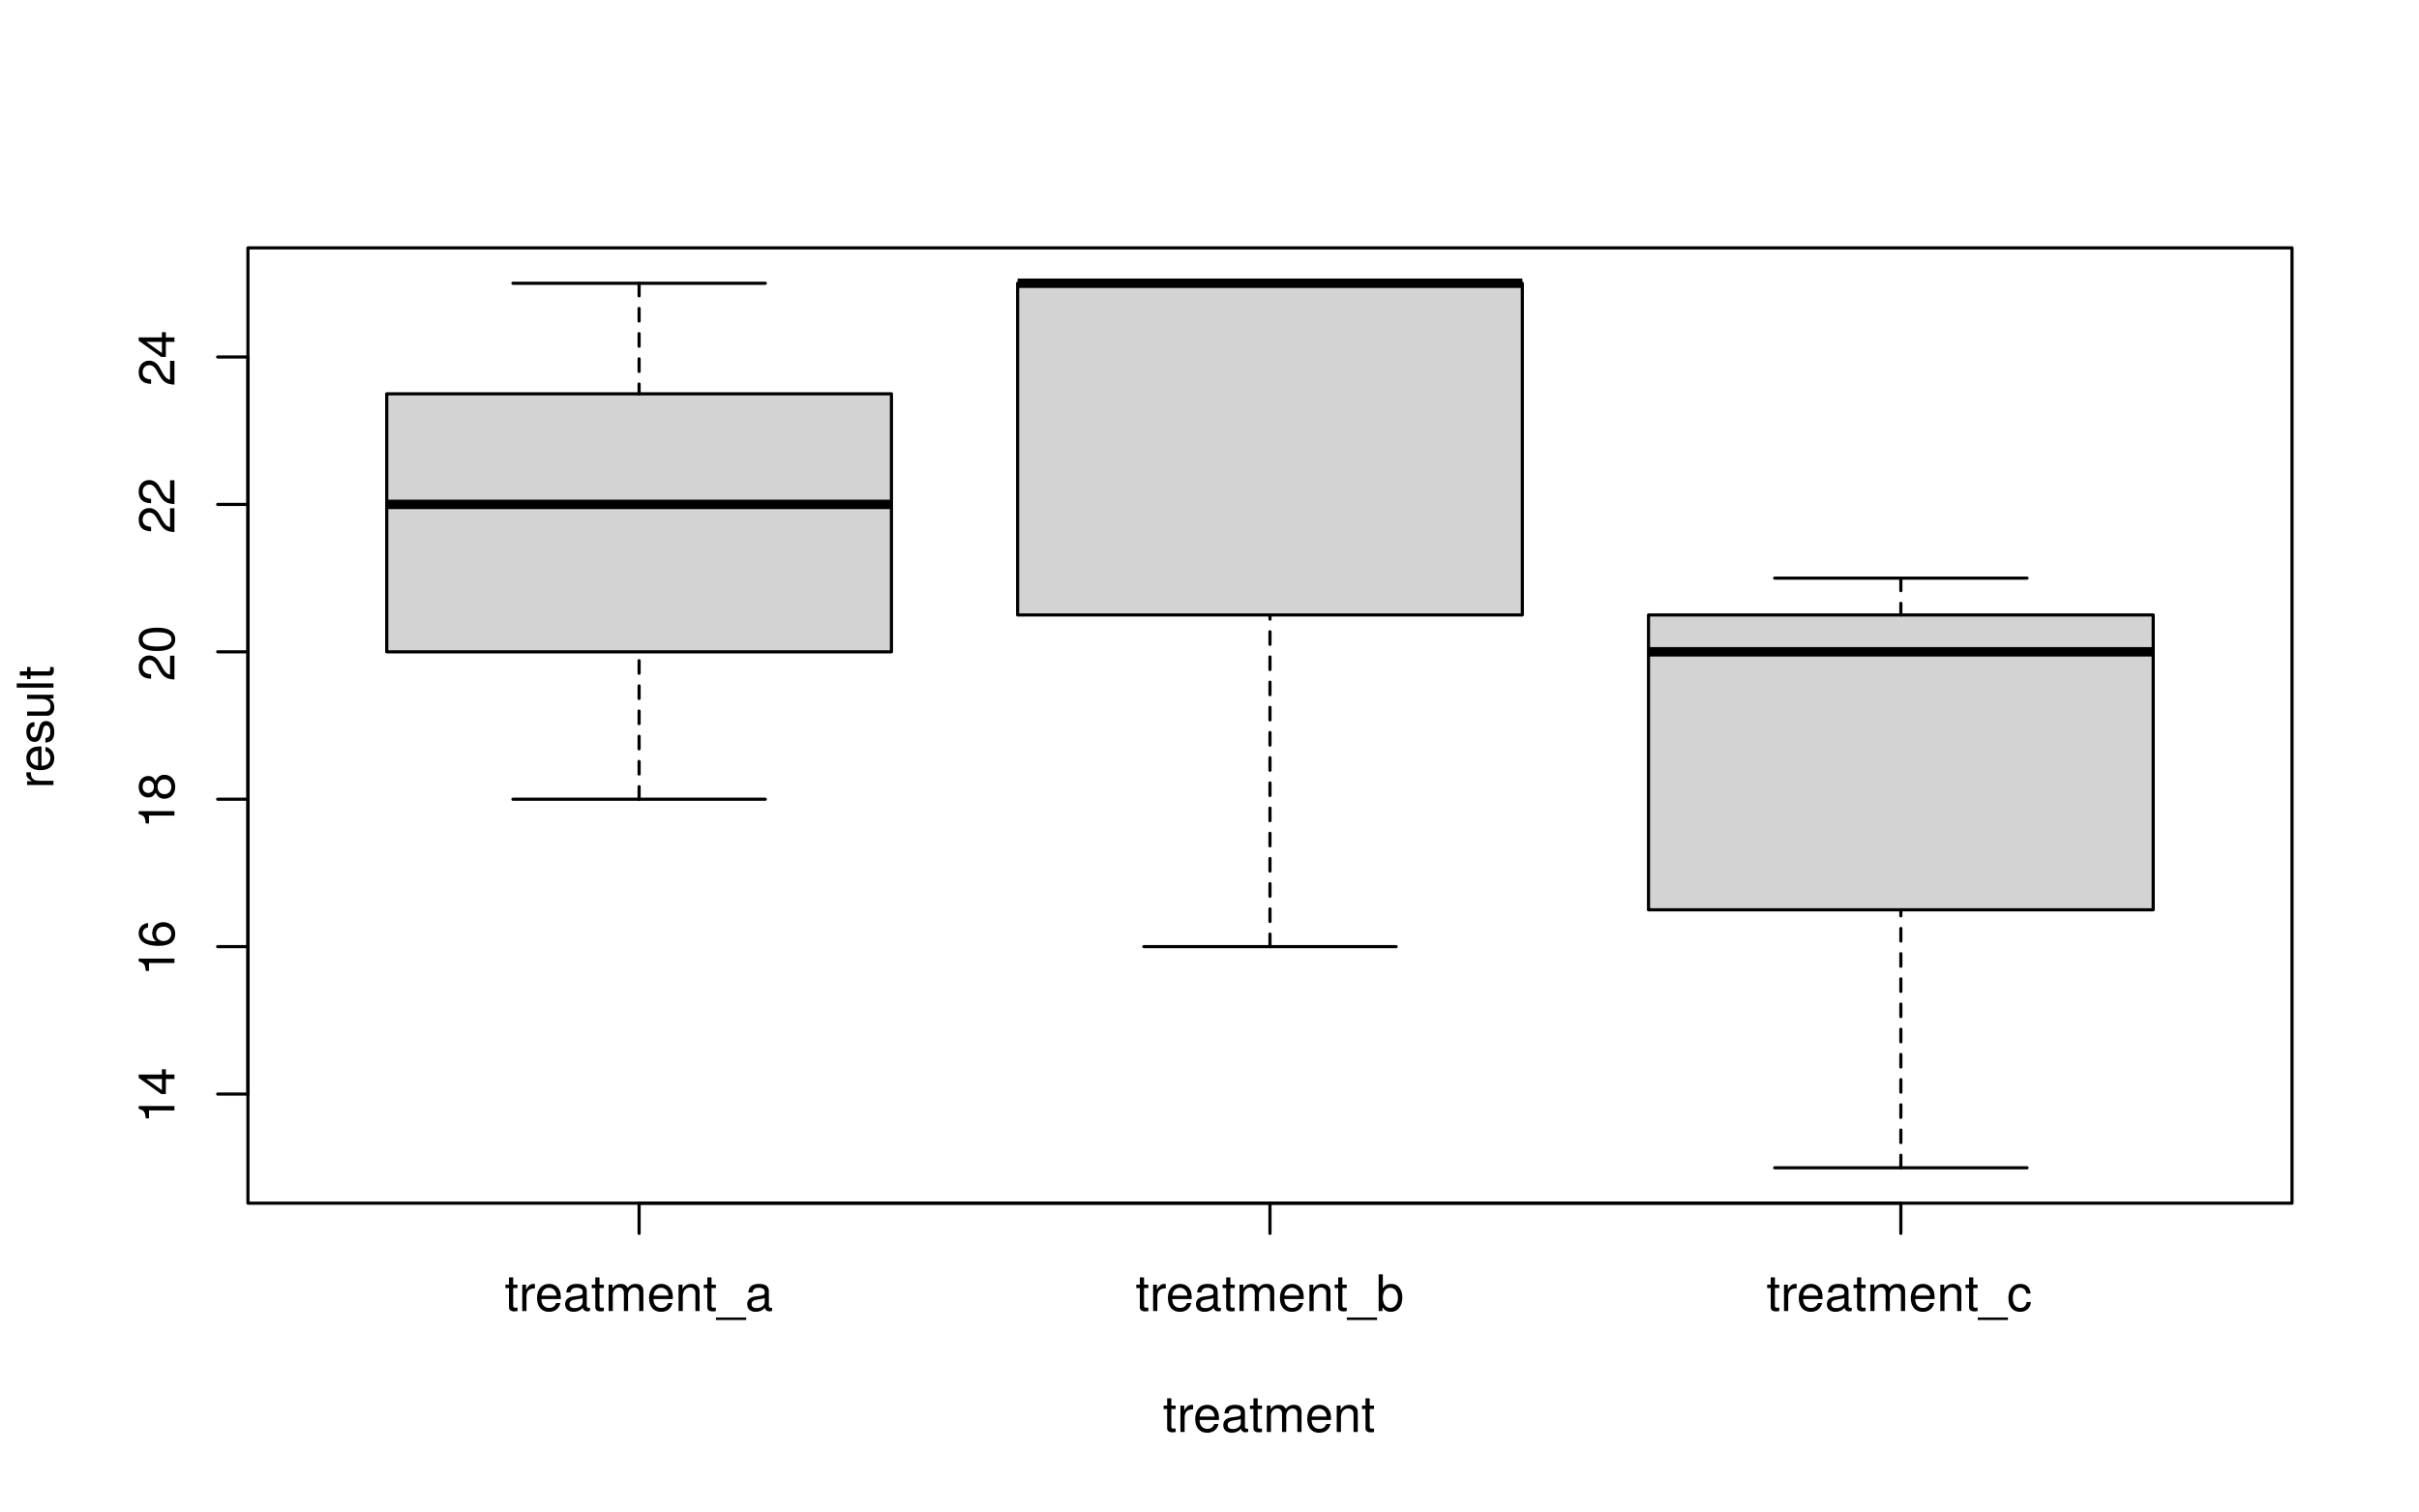
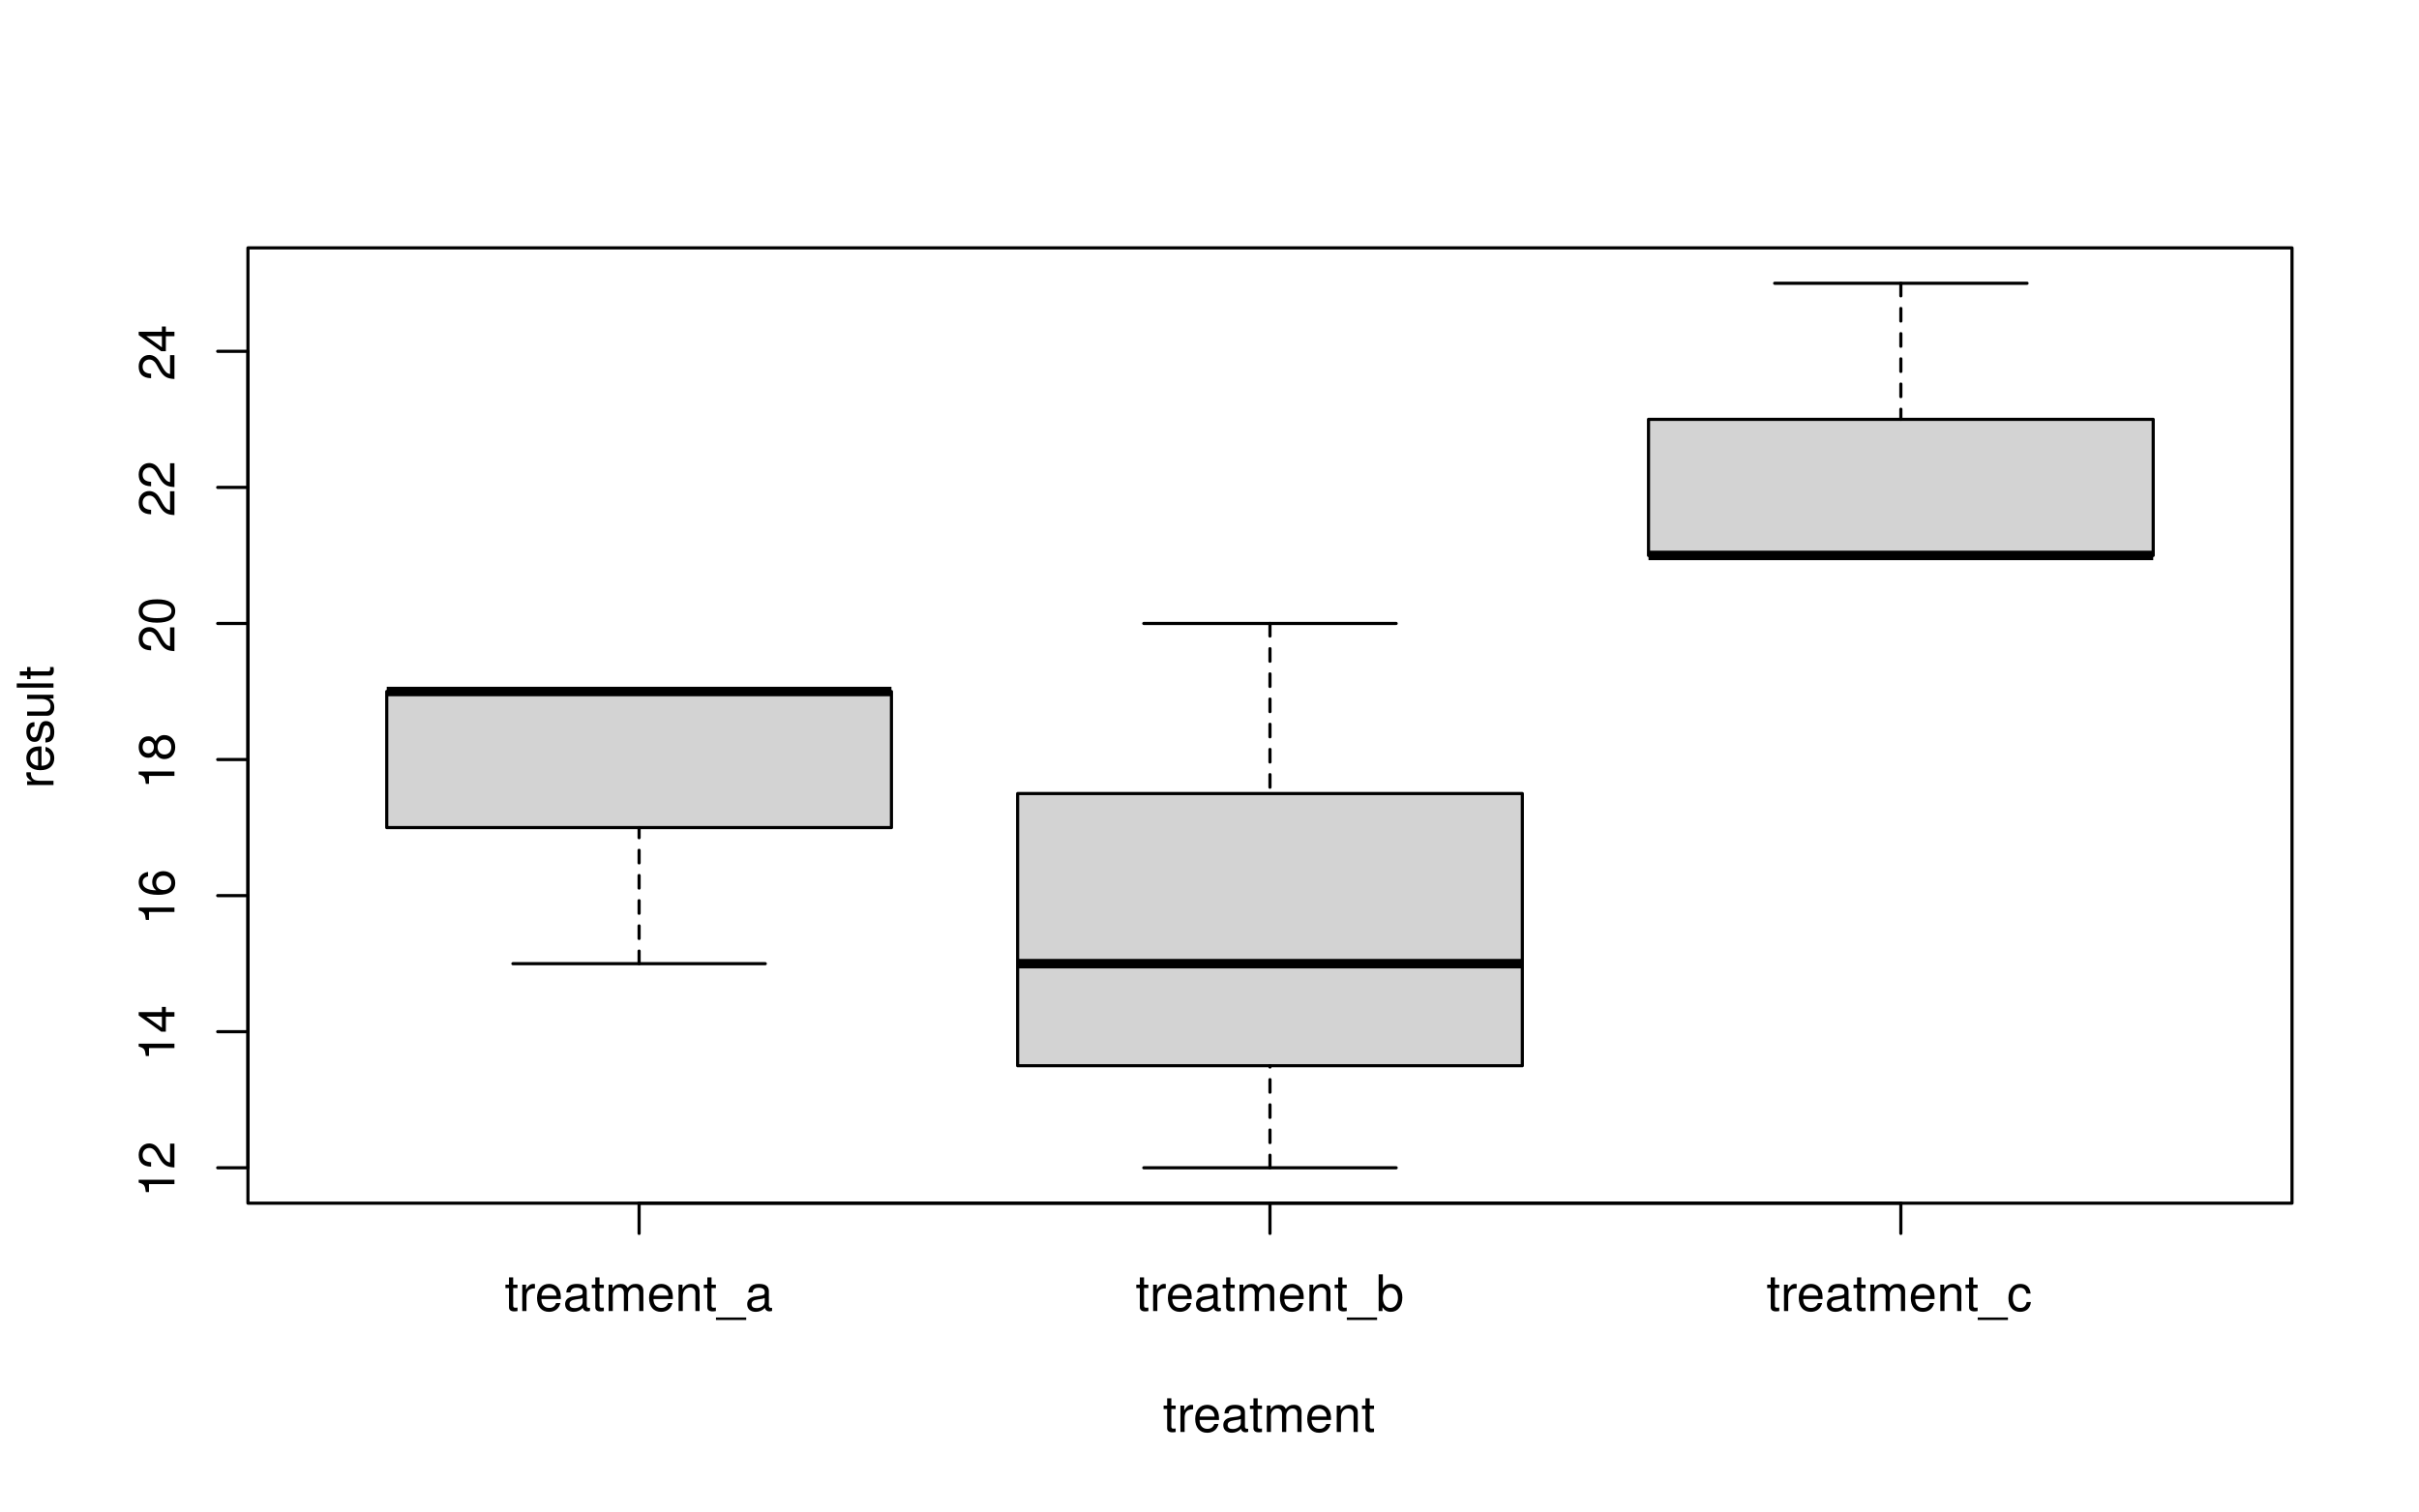
<svg xmlns="http://www.w3.org/2000/svg" xmlns:xlink="http://www.w3.org/1999/xlink" width="576pt" height="360pt" viewBox="0 0 576 360" version="1.1">
  <defs>
    <g>
      <symbol overflow="visible" id="glyph0-0">
        <path style="stroke:none;" d="" />
      </symbol>
      <symbol overflow="visible" id="glyph0-1">
        <path style="stroke:none;" d="M 3.047 0 L 3.047 -0.844 C 2.922 -0.797 2.766 -0.797 2.562 -0.797 C 2.141 -0.797 2.016 -0.906 2.016 -1.359 L 2.016 -5.469 L 3.047 -5.469 L 3.047 -6.281 L 2.016 -6.281 L 2.016 -8.016 L 1.016 -8.016 L 1.016 -6.281 L 0.172 -6.281 L 0.172 -5.469 L 1.016 -5.469 L 1.016 -0.906 C 1.016 -0.281 1.453 0.078 2.234 0.078 C 2.469 0.078 2.719 0.062 3.047 0 Z M 3.047 0 " />
      </symbol>
      <symbol overflow="visible" id="glyph0-2">
        <path style="stroke:none;" d="M 3.859 -5.406 L 3.859 -6.438 C 3.688 -6.453 3.594 -6.469 3.469 -6.469 C 2.812 -6.469 2.328 -6.078 1.75 -5.141 L 1.75 -6.281 L 0.844 -6.281 L 0.844 0 L 1.844 0 L 1.844 -3.266 C 1.844 -4.688 2.297 -5.391 3.859 -5.406 Z M 3.859 -5.406 " />
      </symbol>
      <symbol overflow="visible" id="glyph0-3">
        <path style="stroke:none;" d="M 6.156 -2.859 C 6.156 -3.766 6.078 -4.344 5.906 -4.812 C 5.5 -5.844 4.531 -6.469 3.359 -6.469 C 1.609 -6.469 0.484 -5.172 0.484 -3.109 C 0.484 -1.047 1.578 0.188 3.344 0.188 C 4.781 0.188 5.766 -0.641 6.031 -1.906 L 5.016 -1.906 C 4.734 -1.078 4.172 -0.75 3.375 -0.75 C 2.328 -0.75 1.547 -1.422 1.531 -2.859 Z M 5.094 -3.75 C 5.094 -3.75 5.094 -3.703 5.078 -3.672 L 1.547 -3.672 C 1.625 -4.781 2.344 -5.547 3.344 -5.547 C 4.328 -5.547 5.094 -4.734 5.094 -3.75 Z M 5.094 -3.75 " />
      </symbol>
      <symbol overflow="visible" id="glyph0-4">
        <path style="stroke:none;" d="M 6.422 -0.031 L 6.422 -0.781 C 6.312 -0.75 6.266 -0.75 6.203 -0.75 C 5.859 -0.75 5.656 -0.938 5.656 -1.25 L 5.656 -4.75 C 5.656 -5.875 4.844 -6.469 3.297 -6.469 C 1.781 -6.469 0.844 -5.875 0.781 -4.422 L 1.781 -4.422 C 1.875 -5.203 2.328 -5.547 3.266 -5.547 C 4.156 -5.547 4.672 -5.203 4.672 -4.609 L 4.672 -4.344 C 4.672 -3.922 4.422 -3.75 3.625 -3.641 C 2.203 -3.469 1.984 -3.422 1.609 -3.266 C 0.875 -2.969 0.5 -2.406 0.5 -1.625 C 0.5 -0.484 1.297 0.188 2.562 0.188 C 3.375 0.188 4.156 -0.156 4.703 -0.75 C 4.812 -0.266 5.25 0.078 5.734 0.078 C 5.938 0.078 6.094 0.062 6.422 -0.031 Z M 4.672 -2.172 C 4.672 -1.266 3.75 -0.703 2.781 -0.703 C 2 -0.703 1.547 -0.969 1.547 -1.656 C 1.547 -2.312 1.984 -2.609 3.062 -2.766 C 4.109 -2.906 4.328 -2.953 4.672 -3.109 Z M 4.672 -2.172 " />
      </symbol>
      <symbol overflow="visible" id="glyph0-5">
        <path style="stroke:none;" d="M 9.125 0 L 9.125 -4.719 C 9.125 -5.844 8.5 -6.469 7.312 -6.469 C 6.484 -6.469 5.969 -6.219 5.391 -5.516 C 5.016 -6.188 4.516 -6.469 3.703 -6.469 C 2.859 -6.469 2.297 -6.156 1.766 -5.406 L 1.766 -6.281 L 0.859 -6.281 L 0.859 0 L 1.844 0 L 1.844 -3.953 C 1.844 -4.859 2.516 -5.594 3.328 -5.594 C 4.062 -5.594 4.484 -5.141 4.484 -4.328 L 4.484 0 L 5.484 0 L 5.484 -3.953 C 5.484 -4.859 6.156 -5.594 6.969 -5.594 C 7.703 -5.594 8.125 -5.125 8.125 -4.328 L 8.125 0 Z M 9.125 0 " />
      </symbol>
      <symbol overflow="visible" id="glyph0-6">
        <path style="stroke:none;" d="M 5.844 0 L 5.844 -4.75 C 5.844 -5.797 5.062 -6.469 3.859 -6.469 C 2.922 -6.469 2.312 -6.109 1.766 -5.234 L 1.766 -6.281 L 0.844 -6.281 L 0.844 0 L 1.844 0 L 1.844 -3.469 C 1.844 -4.75 2.531 -5.594 3.547 -5.594 C 4.344 -5.594 4.844 -5.109 4.844 -4.359 L 4.844 0 Z M 5.844 0 " />
      </symbol>
      <symbol overflow="visible" id="glyph0-7">
        <path style="stroke:none;" d="M 6.938 2.125 L 6.938 1.531 L -0.266 1.531 L -0.266 2.125 Z M 6.938 2.125 " />
      </symbol>
      <symbol overflow="visible" id="glyph0-8">
        <path style="stroke:none;" d="M 6.281 -3.219 C 6.281 -5.25 5.25 -6.469 3.594 -6.469 C 2.719 -6.469 2.109 -6.141 1.641 -5.438 L 1.641 -8.75 L 0.641 -8.75 L 0.641 0 L 1.547 0 L 1.547 -0.906 C 2.031 -0.172 2.656 0.188 3.547 0.188 C 5.203 0.188 6.281 -1.172 6.281 -3.219 Z M 5.234 -3.156 C 5.234 -1.734 4.484 -0.75 3.391 -0.75 C 2.344 -0.75 1.641 -1.719 1.641 -3.141 C 1.641 -4.625 2.344 -5.578 3.391 -5.531 C 4.516 -5.531 5.234 -4.562 5.234 -3.156 Z M 5.234 -3.156 " />
      </symbol>
      <symbol overflow="visible" id="glyph0-9">
        <path style="stroke:none;" d="M 5.719 -2.156 L 4.719 -2.156 C 4.547 -1.156 4.031 -0.75 3.188 -0.75 C 2.078 -0.75 1.422 -1.594 1.422 -3.078 C 1.422 -4.656 2.062 -5.547 3.156 -5.547 C 4 -5.547 4.531 -5.047 4.641 -4.172 L 5.656 -4.172 C 5.531 -5.719 4.578 -6.469 3.172 -6.469 C 1.469 -6.469 0.375 -5.172 0.375 -3.078 C 0.375 -1.062 1.453 0.188 3.156 0.188 C 4.656 0.188 5.609 -0.719 5.719 -2.156 Z M 5.719 -2.156 " />
      </symbol>
      <symbol overflow="visible" id="glyph1-0">
        <path style="stroke:none;" d="" />
      </symbol>
      <symbol overflow="visible" id="glyph1-1">
        <path style="stroke:none;" d="M 0 -4.156 L -8.516 -4.156 L -8.516 -3.469 C -7.203 -3.094 -7.016 -2.859 -6.812 -1.219 L -6.062 -1.219 L -6.062 -3.109 L 0 -3.109 Z M 0 -4.156 " />
      </symbol>
      <symbol overflow="visible" id="glyph1-2">
+         <path style="stroke:none;" d="M -6.016 -6.125 C -7.453 -6.125 -8.516 -5.016 -8.516 -3.406 C -8.516 -1.672 -7.625 -0.656 -5.562 -0.594 L -5.562 -1.656 C -6.984 -1.734 -7.578 -2.328 -7.578 -3.375 C -7.578 -4.328 -6.906 -5.047 -5.984 -5.047 C -5.312 -5.047 -4.734 -4.656 -4.312 -3.906 L -3.688 -2.797 C -2.672 -1.016 -1.875 -0.5 0 -0.406 L 0 -6.078 L -1.047 -6.078 L -1.047 -1.594 C -1.734 -1.703 -2.188 -2.094 -2.797 -3.125 L -3.438 -4.328 C -4.078 -5.516 -4.969 -6.125 -6.016 -6.125 Z M -6.016 -6.125 " />
+       </symbol>
+       <symbol overflow="visible" id="glyph1-3">
        <path style="stroke:none;" d="M -2.047 -6.234 L -2.984 -6.234 L -2.984 -4.984 L -8.516 -4.984 L -8.516 -4.203 L -3.156 -0.344 L -2.047 -0.344 L -2.047 -3.922 L 0 -3.922 L 0 -4.984 L -2.047 -4.984 Z M -2.984 -3.922 L -2.984 -1.266 L -6.703 -3.922 Z M -2.984 -3.922 " />
      </symbol>
-       <symbol overflow="visible" id="glyph1-3">
+       <symbol overflow="visible" id="glyph1-4">
        <path style="stroke:none;" d="M -2.641 -6.156 C -4.219 -6.156 -5.297 -5.078 -5.297 -3.547 C -5.297 -2.719 -4.969 -2.047 -4.344 -1.594 C -6.422 -1.609 -7.578 -2.281 -7.578 -3.484 C -7.578 -4.234 -7.109 -4.75 -6.281 -4.922 L -6.281 -5.969 C -7.688 -5.766 -8.516 -4.859 -8.516 -3.562 C -8.516 -1.578 -6.844 -0.516 -3.875 -0.516 C -1.219 -0.516 0.188 -1.422 0.188 -3.375 C 0.188 -4.984 -0.969 -6.156 -2.641 -6.156 Z M -2.562 -5.078 C -1.484 -5.078 -0.75 -4.359 -0.75 -3.391 C -0.75 -2.406 -1.531 -1.656 -2.609 -1.656 C -3.672 -1.656 -4.359 -2.375 -4.359 -3.422 C -4.359 -4.438 -3.703 -5.078 -2.562 -5.078 Z M -2.562 -5.078 " />
      </symbol>
-       <symbol overflow="visible" id="glyph1-4">
+       <symbol overflow="visible" id="glyph1-5">
        <path style="stroke:none;" d="M -2.406 -6.156 C -3.344 -6.156 -4.016 -5.672 -4.469 -4.688 C -5 -5.562 -5.438 -5.859 -6.234 -5.859 C -7.578 -5.859 -8.516 -4.812 -8.516 -3.297 C -8.516 -1.797 -7.578 -0.75 -6.234 -0.75 C -5.453 -0.75 -5.016 -1.031 -4.469 -1.891 C -4.016 -0.922 -3.344 -0.438 -2.406 -0.438 C -0.859 -0.438 0.188 -1.625 0.188 -3.297 C 0.188 -4.984 -0.859 -6.156 -2.406 -6.156 Z M -6.219 -4.781 C -5.422 -4.781 -4.891 -4.188 -4.891 -3.297 C -4.891 -2.406 -5.422 -1.828 -6.234 -1.828 C -7.047 -1.828 -7.578 -2.406 -7.578 -3.297 C -7.578 -4.203 -7.047 -4.781 -6.219 -4.781 Z M -2.391 -5.078 C -1.375 -5.078 -0.75 -4.359 -0.75 -3.281 C -0.75 -2.25 -1.391 -1.531 -2.391 -1.531 C -3.391 -1.531 -4.016 -2.25 -4.016 -3.297 C -4.016 -4.359 -3.391 -5.078 -2.391 -5.078 Z M -2.391 -5.078 " />
-       </symbol>
-       <symbol overflow="visible" id="glyph1-5">
-         <path style="stroke:none;" d="M -6.016 -6.125 C -7.453 -6.125 -8.516 -5.016 -8.516 -3.406 C -8.516 -1.672 -7.625 -0.656 -5.562 -0.594 L -5.562 -1.656 C -6.984 -1.734 -7.578 -2.328 -7.578 -3.375 C -7.578 -4.328 -6.906 -5.047 -5.984 -5.047 C -5.312 -5.047 -4.734 -4.656 -4.312 -3.906 L -3.688 -2.797 C -2.672 -1.016 -1.875 -0.5 0 -0.406 L 0 -6.078 L -1.047 -6.078 L -1.047 -1.594 C -1.734 -1.703 -2.188 -2.094 -2.797 -3.125 L -3.438 -4.328 C -4.078 -5.516 -4.969 -6.125 -6.016 -6.125 Z M -6.016 -6.125 " />
      </symbol>
      <symbol overflow="visible" id="glyph1-6">
        <path style="stroke:none;" d="M -4.094 -6.078 C -7.047 -6.078 -8.516 -5.141 -8.516 -3.297 C -8.516 -1.469 -7.016 -0.516 -4.156 -0.516 C -1.297 -0.516 0.188 -1.469 0.188 -3.297 C 0.188 -5.094 -1.297 -6.078 -4.094 -6.078 Z M -4.188 -5 C -1.781 -5 -0.703 -4.453 -0.703 -3.281 C -0.703 -2.156 -1.828 -1.594 -4.156 -1.594 C -6.484 -1.594 -7.578 -2.156 -7.578 -3.297 C -7.578 -4.438 -6.469 -5 -4.188 -5 Z M -4.188 -5 " />
      </symbol>
      <symbol overflow="visible" id="glyph1-7">
        <path style="stroke:none;" d="M -5.406 -3.859 L -6.438 -3.859 C -6.453 -3.688 -6.469 -3.594 -6.469 -3.469 C -6.469 -2.812 -6.078 -2.328 -5.141 -1.75 L -6.281 -1.75 L -6.281 -0.844 L 0 -0.844 L 0 -1.844 L -3.266 -1.844 C -4.688 -1.844 -5.391 -2.297 -5.406 -3.859 Z M -5.406 -3.859 " />
      </symbol>
      <symbol overflow="visible" id="glyph1-8">
        <path style="stroke:none;" d="M -2.859 -6.156 C -3.766 -6.156 -4.344 -6.078 -4.812 -5.906 C -5.844 -5.5 -6.469 -4.531 -6.469 -3.359 C -6.469 -1.609 -5.172 -0.484 -3.109 -0.484 C -1.047 -0.484 0.188 -1.578 0.188 -3.344 C 0.188 -4.781 -0.641 -5.766 -1.906 -6.031 L -1.906 -5.016 C -1.078 -4.734 -0.75 -4.172 -0.75 -3.375 C -0.75 -2.328 -1.422 -1.547 -2.859 -1.531 Z M -3.75 -5.094 C -3.75 -5.094 -3.703 -5.094 -3.672 -5.078 L -3.672 -1.547 C -4.781 -1.625 -5.547 -2.344 -5.547 -3.344 C -5.547 -4.328 -4.734 -5.094 -3.75 -5.094 Z M -3.75 -5.094 " />
      </symbol>
      <symbol overflow="visible" id="glyph1-9">
        <path style="stroke:none;" d="M -1.766 -5.516 C -2.703 -5.516 -3.172 -4.984 -3.469 -3.734 L -3.703 -2.766 C -3.891 -1.953 -4.156 -1.609 -4.594 -1.609 C -5.172 -1.609 -5.547 -2.125 -5.547 -2.938 C -5.547 -3.75 -5.203 -4.172 -4.531 -4.203 L -4.531 -5.25 C -5.766 -5.25 -6.469 -4.422 -6.469 -2.969 C -6.469 -1.516 -5.719 -0.562 -4.547 -0.562 C -3.562 -0.562 -3.094 -1.062 -2.734 -2.562 L -2.516 -3.484 C -2.344 -4.188 -2.141 -4.469 -1.688 -4.469 C -1.094 -4.469 -0.75 -3.875 -0.75 -3 C -0.75 -2.094 -0.953 -1.594 -1.922 -1.469 L -1.922 -0.406 C -0.469 -0.453 0.188 -1.266 0.188 -2.922 C 0.188 -4.5 -0.547 -5.516 -1.766 -5.516 Z M -1.766 -5.516 " />
      </symbol>
      <symbol overflow="visible" id="glyph1-10">
        <path style="stroke:none;" d="M 0 -5.781 L -6.281 -5.781 L -6.281 -4.781 L -2.812 -4.781 C -1.531 -4.781 -0.703 -4.109 -0.703 -3.078 C -0.703 -2.281 -1.172 -1.781 -1.938 -1.781 L -6.281 -1.781 L -6.281 -0.781 L -1.531 -0.781 C -0.484 -0.781 0.188 -1.562 0.188 -2.781 C 0.188 -3.703 -0.141 -4.297 -0.969 -4.891 L 0 -4.891 Z M 0 -5.781 " />
      </symbol>
      <symbol overflow="visible" id="glyph1-11">
        <path style="stroke:none;" d="M 0 -1.812 L -8.75 -1.812 L -8.75 -0.812 L 0 -0.812 Z M 0 -1.812 " />
      </symbol>
      <symbol overflow="visible" id="glyph1-12">
        <path style="stroke:none;" d="M 0 -3.047 L -0.844 -3.047 C -0.797 -2.922 -0.797 -2.766 -0.797 -2.562 C -0.797 -2.141 -0.906 -2.016 -1.359 -2.016 L -5.469 -2.016 L -5.469 -3.047 L -6.281 -3.047 L -6.281 -2.016 L -8.016 -2.016 L -8.016 -1.016 L -6.281 -1.016 L -6.281 -0.172 L -5.469 -0.172 L -5.469 -1.016 L -0.906 -1.016 C -0.281 -1.016 0.078 -1.453 0.078 -2.234 C 0.078 -2.469 0.062 -2.719 0 -3.047 Z M 0 -3.047 " />
      </symbol>
    </g>
  </defs>
  <g id="surface91">
    <rect x="0" y="0" width="576" height="360" style="fill:rgb(100%,100%,100%);fill-opacity:1;stroke:none;" />
-     <path style=" stroke:none;fill-rule:nonzero;fill:rgb(82.745%,82.745%,82.745%);fill-opacity:1;" d="M 92.09 155.246 L 212.266 155.246 L 212.266 93.801 L 92.09 93.801 Z M 92.09 155.246 " />
-     <path style="fill:none;stroke-width:2.25;stroke-linecap:butt;stroke-linejoin:round;stroke:rgb(0%,0%,0%);stroke-opacity:1;stroke-miterlimit:10;" d="M 92.09 120.133 L 212.266 120.133 " />
-     <path style="fill:none;stroke-width:0.75;stroke-linecap:round;stroke-linejoin:round;stroke:rgb(0%,0%,0%);stroke-opacity:1;stroke-dasharray:3,3;stroke-miterlimit:10;" d="M 152.18 190.355 L 152.18 155.246 " />
-     <path style="fill:none;stroke-width:0.75;stroke-linecap:round;stroke-linejoin:round;stroke:rgb(0%,0%,0%);stroke-opacity:1;stroke-dasharray:3,3;stroke-miterlimit:10;" d="M 152.18 67.465 L 152.18 93.801 " />
-     <path style="fill:none;stroke-width:0.75;stroke-linecap:round;stroke-linejoin:round;stroke:rgb(0%,0%,0%);stroke-opacity:1;stroke-miterlimit:10;" d="M 122.133 190.355 L 182.223 190.355 " />
-     <path style="fill:none;stroke-width:0.75;stroke-linecap:round;stroke-linejoin:round;stroke:rgb(0%,0%,0%);stroke-opacity:1;stroke-miterlimit:10;" d="M 122.133 67.465 L 182.223 67.465 " />
-     <path style="fill:none;stroke-width:0.75;stroke-linecap:round;stroke-linejoin:round;stroke:rgb(0%,0%,0%);stroke-opacity:1;stroke-miterlimit:10;" d="M 92.09 155.246 L 212.266 155.246 L 212.266 93.801 L 92.09 93.801 Z M 92.09 155.246 " />
-     <path style=" stroke:none;fill-rule:nonzero;fill:rgb(82.745%,82.745%,82.745%);fill-opacity:1;" d="M 242.312 146.465 L 362.488 146.465 L 362.488 67.465 L 242.312 67.465 Z M 242.312 146.465 " />
-     <path style="fill:none;stroke-width:2.25;stroke-linecap:butt;stroke-linejoin:round;stroke:rgb(0%,0%,0%);stroke-opacity:1;stroke-miterlimit:10;" d="M 242.312 67.465 L 362.488 67.465 " />
-     <path style="fill:none;stroke-width:0.75;stroke-linecap:round;stroke-linejoin:round;stroke:rgb(0%,0%,0%);stroke-opacity:1;stroke-dasharray:3,3;stroke-miterlimit:10;" d="M 302.398 225.465 L 302.398 146.465 " />
-     <path style="fill:none;stroke-width:0.75;stroke-linecap:round;stroke-linejoin:round;stroke:rgb(0%,0%,0%);stroke-opacity:1;stroke-dasharray:3,3;stroke-miterlimit:10;" d="M 302.398 67.465 L 302.398 67.465 " />
-     <path style="fill:none;stroke-width:0.75;stroke-linecap:round;stroke-linejoin:round;stroke:rgb(0%,0%,0%);stroke-opacity:1;stroke-miterlimit:10;" d="M 272.355 225.465 L 332.445 225.465 " />
-     <path style="fill:none;stroke-width:0.75;stroke-linecap:round;stroke-linejoin:round;stroke:rgb(0%,0%,0%);stroke-opacity:1;stroke-miterlimit:10;" d="M 272.355 67.465 L 332.445 67.465 " />
-     <path style="fill:none;stroke-width:0.75;stroke-linecap:round;stroke-linejoin:round;stroke:rgb(0%,0%,0%);stroke-opacity:1;stroke-miterlimit:10;" d="M 242.312 146.465 L 362.488 146.465 L 362.488 67.465 L 242.312 67.465 Z M 242.312 146.465 " />
-     <path style=" stroke:none;fill-rule:nonzero;fill:rgb(82.745%,82.745%,82.745%);fill-opacity:1;" d="M 392.535 216.688 L 512.711 216.688 L 512.711 146.465 L 392.535 146.465 Z M 392.535 216.688 " />
-     <path style="fill:none;stroke-width:2.25;stroke-linecap:butt;stroke-linejoin:round;stroke:rgb(0%,0%,0%);stroke-opacity:1;stroke-miterlimit:10;" d="M 392.535 155.246 L 512.711 155.246 " />
-     <path style="fill:none;stroke-width:0.75;stroke-linecap:round;stroke-linejoin:round;stroke:rgb(0%,0%,0%);stroke-opacity:1;stroke-dasharray:3,3;stroke-miterlimit:10;" d="M 452.621 278.133 L 452.621 216.688 " />
-     <path style="fill:none;stroke-width:0.75;stroke-linecap:round;stroke-linejoin:round;stroke:rgb(0%,0%,0%);stroke-opacity:1;stroke-dasharray:3,3;stroke-miterlimit:10;" d="M 452.621 137.688 L 452.621 146.465 " />
-     <path style="fill:none;stroke-width:0.75;stroke-linecap:round;stroke-linejoin:round;stroke:rgb(0%,0%,0%);stroke-opacity:1;stroke-miterlimit:10;" d="M 422.578 278.133 L 482.668 278.133 " />
-     <path style="fill:none;stroke-width:0.75;stroke-linecap:round;stroke-linejoin:round;stroke:rgb(0%,0%,0%);stroke-opacity:1;stroke-miterlimit:10;" d="M 422.578 137.688 L 482.668 137.688 " />
-     <path style="fill:none;stroke-width:0.75;stroke-linecap:round;stroke-linejoin:round;stroke:rgb(0%,0%,0%);stroke-opacity:1;stroke-miterlimit:10;" d="M 392.535 216.688 L 512.711 216.688 L 512.711 146.465 L 392.535 146.465 Z M 392.535 216.688 " />
+     <path style=" stroke:none;fill-rule:nonzero;fill:rgb(82.745%,82.745%,82.745%);fill-opacity:1;" d="M 92.09 197.109 L 212.266 197.109 L 212.266 164.699 L 92.09 164.699 Z M 92.09 197.109 " />
+     <path style="fill:none;stroke-width:2.25;stroke-linecap:butt;stroke-linejoin:round;stroke:rgb(0%,0%,0%);stroke-opacity:1;stroke-miterlimit:10;" d="M 92.09 164.699 L 212.266 164.699 " />
+     <path style="fill:none;stroke-width:0.75;stroke-linecap:round;stroke-linejoin:round;stroke:rgb(0%,0%,0%);stroke-opacity:1;stroke-dasharray:3,3;stroke-miterlimit:10;" d="M 152.18 229.52 L 152.18 197.109 " />
+     <path style="fill:none;stroke-width:0.75;stroke-linecap:round;stroke-linejoin:round;stroke:rgb(0%,0%,0%);stroke-opacity:1;stroke-dasharray:3,3;stroke-miterlimit:10;" d="M 152.18 164.699 L 152.18 164.699 " />
+     <path style="fill:none;stroke-width:0.75;stroke-linecap:round;stroke-linejoin:round;stroke:rgb(0%,0%,0%);stroke-opacity:1;stroke-miterlimit:10;" d="M 122.133 229.52 L 182.223 229.52 " />
+     <path style="fill:none;stroke-width:0.75;stroke-linecap:round;stroke-linejoin:round;stroke:rgb(0%,0%,0%);stroke-opacity:1;stroke-miterlimit:10;" d="M 122.133 164.699 L 182.223 164.699 " />
+     <path style="fill:none;stroke-width:0.75;stroke-linecap:round;stroke-linejoin:round;stroke:rgb(0%,0%,0%);stroke-opacity:1;stroke-miterlimit:10;" d="M 92.09 197.109 L 212.266 197.109 L 212.266 164.699 L 92.09 164.699 Z M 92.09 197.109 " />
+     <path style=" stroke:none;fill-rule:nonzero;fill:rgb(82.745%,82.745%,82.745%);fill-opacity:1;" d="M 242.312 253.824 L 362.488 253.824 L 362.488 189.004 L 242.312 189.004 Z M 242.312 253.824 " />
+     <path style="fill:none;stroke-width:2.25;stroke-linecap:butt;stroke-linejoin:round;stroke:rgb(0%,0%,0%);stroke-opacity:1;stroke-miterlimit:10;" d="M 242.312 229.52 L 362.488 229.52 " />
+     <path style="fill:none;stroke-width:0.75;stroke-linecap:round;stroke-linejoin:round;stroke:rgb(0%,0%,0%);stroke-opacity:1;stroke-dasharray:3,3;stroke-miterlimit:10;" d="M 302.398 278.133 L 302.398 253.824 " />
+     <path style="fill:none;stroke-width:0.75;stroke-linecap:round;stroke-linejoin:round;stroke:rgb(0%,0%,0%);stroke-opacity:1;stroke-dasharray:3,3;stroke-miterlimit:10;" d="M 302.398 148.492 L 302.398 189.004 " />
+     <path style="fill:none;stroke-width:0.75;stroke-linecap:round;stroke-linejoin:round;stroke:rgb(0%,0%,0%);stroke-opacity:1;stroke-miterlimit:10;" d="M 272.355 278.133 L 332.445 278.133 " />
+     <path style="fill:none;stroke-width:0.75;stroke-linecap:round;stroke-linejoin:round;stroke:rgb(0%,0%,0%);stroke-opacity:1;stroke-miterlimit:10;" d="M 272.355 148.492 L 332.445 148.492 " />
+     <path style="fill:none;stroke-width:0.75;stroke-linecap:round;stroke-linejoin:round;stroke:rgb(0%,0%,0%);stroke-opacity:1;stroke-miterlimit:10;" d="M 242.312 253.824 L 362.488 253.824 L 362.488 189.004 L 242.312 189.004 Z M 242.312 253.824 " />
+     <path style=" stroke:none;fill-rule:nonzero;fill:rgb(82.745%,82.745%,82.745%);fill-opacity:1;" d="M 392.535 132.289 L 512.711 132.289 L 512.711 99.875 L 392.535 99.875 Z M 392.535 132.289 " />
+     <path style="fill:none;stroke-width:2.25;stroke-linecap:butt;stroke-linejoin:round;stroke:rgb(0%,0%,0%);stroke-opacity:1;stroke-miterlimit:10;" d="M 392.535 132.289 L 512.711 132.289 " />
+     <path style="fill:none;stroke-width:0.75;stroke-linecap:round;stroke-linejoin:round;stroke:rgb(0%,0%,0%);stroke-opacity:1;stroke-dasharray:3,3;stroke-miterlimit:10;" d="M 452.621 132.289 L 452.621 132.289 " />
+     <path style="fill:none;stroke-width:0.75;stroke-linecap:round;stroke-linejoin:round;stroke:rgb(0%,0%,0%);stroke-opacity:1;stroke-dasharray:3,3;stroke-miterlimit:10;" d="M 452.621 67.465 L 452.621 99.875 " />
+     <path style="fill:none;stroke-width:0.75;stroke-linecap:round;stroke-linejoin:round;stroke:rgb(0%,0%,0%);stroke-opacity:1;stroke-miterlimit:10;" d="M 422.578 132.289 L 482.668 132.289 " />
+     <path style="fill:none;stroke-width:0.75;stroke-linecap:round;stroke-linejoin:round;stroke:rgb(0%,0%,0%);stroke-opacity:1;stroke-miterlimit:10;" d="M 422.578 67.465 L 482.668 67.465 " />
+     <path style="fill:none;stroke-width:0.75;stroke-linecap:round;stroke-linejoin:round;stroke:rgb(0%,0%,0%);stroke-opacity:1;stroke-miterlimit:10;" d="M 392.535 132.289 L 512.711 132.289 L 512.711 99.875 L 392.535 99.875 Z M 392.535 132.289 " />
    <path style="fill:none;stroke-width:0.75;stroke-linecap:round;stroke-linejoin:round;stroke:rgb(0%,0%,0%);stroke-opacity:1;stroke-miterlimit:10;" d="M 152.18 286.559 L 452.621 286.559 " />
    <path style="fill:none;stroke-width:0.75;stroke-linecap:round;stroke-linejoin:round;stroke:rgb(0%,0%,0%);stroke-opacity:1;stroke-miterlimit:10;" d="M 152.18 286.559 L 152.18 293.762 " />
    <path style="fill:none;stroke-width:0.75;stroke-linecap:round;stroke-linejoin:round;stroke:rgb(0%,0%,0%);stroke-opacity:1;stroke-miterlimit:10;" d="M 302.398 286.559 L 302.398 293.762 " />
    <path style="fill:none;stroke-width:0.75;stroke-linecap:round;stroke-linejoin:round;stroke:rgb(0%,0%,0%);stroke-opacity:1;stroke-miterlimit:10;" d="M 452.621 286.559 L 452.621 293.762 " />
    <g style="fill:rgb(0%,0%,0%);fill-opacity:1;">
      <use xlink:href="#glyph0-1" x="120.18" y="312.257" />
      <use xlink:href="#glyph0-2" x="123.516" y="312.257" />
      <use xlink:href="#glyph0-3" x="127.392" y="312.257" />
      <use xlink:href="#glyph0-4" x="134.063" y="312.257" />
      <use xlink:href="#glyph0-1" x="140.735" y="312.257" />
      <use xlink:href="#glyph0-5" x="144.071" y="312.257" />
      <use xlink:href="#glyph0-3" x="154.067" y="312.257" />
      <use xlink:href="#glyph0-6" x="160.739" y="312.257" />
      <use xlink:href="#glyph0-1" x="167.411" y="312.257" />
      <use xlink:href="#glyph0-7" x="170.747" y="312.257" />
      <use xlink:href="#glyph0-4" x="177.419" y="312.257" />
    </g>
    <g style="fill:rgb(0%,0%,0%);fill-opacity:1;">
      <use xlink:href="#glyph0-1" x="270.398" y="312.257" />
      <use xlink:href="#glyph0-2" x="273.734" y="312.257" />
      <use xlink:href="#glyph0-3" x="277.61" y="312.257" />
      <use xlink:href="#glyph0-4" x="284.282" y="312.257" />
      <use xlink:href="#glyph0-1" x="290.954" y="312.257" />
      <use xlink:href="#glyph0-5" x="294.29" y="312.257" />
      <use xlink:href="#glyph0-3" x="304.286" y="312.257" />
      <use xlink:href="#glyph0-6" x="310.958" y="312.257" />
      <use xlink:href="#glyph0-1" x="317.63" y="312.257" />
      <use xlink:href="#glyph0-7" x="320.966" y="312.257" />
      <use xlink:href="#glyph0-8" x="327.638" y="312.257" />
    </g>
    <g style="fill:rgb(0%,0%,0%);fill-opacity:1;">
      <use xlink:href="#glyph0-1" x="420.621" y="312.257" />
      <use xlink:href="#glyph0-2" x="423.957" y="312.257" />
      <use xlink:href="#glyph0-3" x="427.833" y="312.257" />
      <use xlink:href="#glyph0-4" x="434.505" y="312.257" />
      <use xlink:href="#glyph0-1" x="441.177" y="312.257" />
      <use xlink:href="#glyph0-5" x="444.513" y="312.257" />
      <use xlink:href="#glyph0-3" x="454.509" y="312.257" />
      <use xlink:href="#glyph0-6" x="461.181" y="312.257" />
      <use xlink:href="#glyph0-1" x="467.853" y="312.257" />
      <use xlink:href="#glyph0-7" x="471.188" y="312.257" />
      <use xlink:href="#glyph0-9" x="477.86" y="312.257" />
    </g>
-     <path style="fill:none;stroke-width:0.75;stroke-linecap:round;stroke-linejoin:round;stroke:rgb(0%,0%,0%);stroke-opacity:1;stroke-miterlimit:10;" d="M 59.039 260.578 L 59.039 85.023 " />
-     <path style="fill:none;stroke-width:0.75;stroke-linecap:round;stroke-linejoin:round;stroke:rgb(0%,0%,0%);stroke-opacity:1;stroke-miterlimit:10;" d="M 59.039 260.578 L 51.84 260.578 " />
-     <path style="fill:none;stroke-width:0.75;stroke-linecap:round;stroke-linejoin:round;stroke:rgb(0%,0%,0%);stroke-opacity:1;stroke-miterlimit:10;" d="M 59.039 225.465 L 51.84 225.465 " />
-     <path style="fill:none;stroke-width:0.75;stroke-linecap:round;stroke-linejoin:round;stroke:rgb(0%,0%,0%);stroke-opacity:1;stroke-miterlimit:10;" d="M 59.039 190.355 L 51.84 190.355 " />
-     <path style="fill:none;stroke-width:0.75;stroke-linecap:round;stroke-linejoin:round;stroke:rgb(0%,0%,0%);stroke-opacity:1;stroke-miterlimit:10;" d="M 59.039 155.246 L 51.84 155.246 " />
-     <path style="fill:none;stroke-width:0.75;stroke-linecap:round;stroke-linejoin:round;stroke:rgb(0%,0%,0%);stroke-opacity:1;stroke-miterlimit:10;" d="M 59.039 120.133 L 51.84 120.133 " />
-     <path style="fill:none;stroke-width:0.75;stroke-linecap:round;stroke-linejoin:round;stroke:rgb(0%,0%,0%);stroke-opacity:1;stroke-miterlimit:10;" d="M 59.039 85.023 L 51.84 85.023 " />
+     <path style="fill:none;stroke-width:0.75;stroke-linecap:round;stroke-linejoin:round;stroke:rgb(0%,0%,0%);stroke-opacity:1;stroke-miterlimit:10;" d="M 59.039 278.133 L 59.039 83.672 " />
+     <path style="fill:none;stroke-width:0.75;stroke-linecap:round;stroke-linejoin:round;stroke:rgb(0%,0%,0%);stroke-opacity:1;stroke-miterlimit:10;" d="M 59.039 278.133 L 51.84 278.133 " />
+     <path style="fill:none;stroke-width:0.75;stroke-linecap:round;stroke-linejoin:round;stroke:rgb(0%,0%,0%);stroke-opacity:1;stroke-miterlimit:10;" d="M 59.039 245.723 L 51.84 245.723 " />
+     <path style="fill:none;stroke-width:0.75;stroke-linecap:round;stroke-linejoin:round;stroke:rgb(0%,0%,0%);stroke-opacity:1;stroke-miterlimit:10;" d="M 59.039 213.312 L 51.84 213.312 " />
+     <path style="fill:none;stroke-width:0.75;stroke-linecap:round;stroke-linejoin:round;stroke:rgb(0%,0%,0%);stroke-opacity:1;stroke-miterlimit:10;" d="M 59.039 180.902 L 51.84 180.902 " />
+     <path style="fill:none;stroke-width:0.75;stroke-linecap:round;stroke-linejoin:round;stroke:rgb(0%,0%,0%);stroke-opacity:1;stroke-miterlimit:10;" d="M 59.039 148.492 L 51.84 148.492 " />
+     <path style="fill:none;stroke-width:0.75;stroke-linecap:round;stroke-linejoin:round;stroke:rgb(0%,0%,0%);stroke-opacity:1;stroke-miterlimit:10;" d="M 59.039 116.082 L 51.84 116.082 " />
+     <path style="fill:none;stroke-width:0.75;stroke-linecap:round;stroke-linejoin:round;stroke:rgb(0%,0%,0%);stroke-opacity:1;stroke-miterlimit:10;" d="M 59.039 83.672 L 51.84 83.672 " />
    <g style="fill:rgb(0%,0%,0%);fill-opacity:1;">
-       <use xlink:href="#glyph1-1" x="41.538" y="267.578" />
-       <use xlink:href="#glyph1-2" x="41.538" y="260.906" />
+       <use xlink:href="#glyph1-1" x="41.538" y="285.133" />
+       <use xlink:href="#glyph1-2" x="41.538" y="278.461" />
    </g>
    <g style="fill:rgb(0%,0%,0%);fill-opacity:1;">
-       <use xlink:href="#glyph1-1" x="41.538" y="232.465" />
-       <use xlink:href="#glyph1-3" x="41.538" y="225.793" />
+       <use xlink:href="#glyph1-1" x="41.538" y="252.723" />
+       <use xlink:href="#glyph1-3" x="41.538" y="246.051" />
    </g>
    <g style="fill:rgb(0%,0%,0%);fill-opacity:1;">
-       <use xlink:href="#glyph1-1" x="41.538" y="197.355" />
-       <use xlink:href="#glyph1-4" x="41.538" y="190.684" />
+       <use xlink:href="#glyph1-1" x="41.538" y="220.312" />
+       <use xlink:href="#glyph1-4" x="41.538" y="213.641" />
    </g>
    <g style="fill:rgb(0%,0%,0%);fill-opacity:1;">
-       <use xlink:href="#glyph1-5" x="41.538" y="162.246" />
-       <use xlink:href="#glyph1-6" x="41.538" y="155.574" />
+       <use xlink:href="#glyph1-1" x="41.538" y="187.902" />
+       <use xlink:href="#glyph1-5" x="41.538" y="181.23" />
    </g>
    <g style="fill:rgb(0%,0%,0%);fill-opacity:1;">
-       <use xlink:href="#glyph1-5" x="41.538" y="127.133" />
-       <use xlink:href="#glyph1-5" x="41.538" y="120.461" />
+       <use xlink:href="#glyph1-2" x="41.538" y="155.492" />
+       <use xlink:href="#glyph1-6" x="41.538" y="148.82" />
    </g>
    <g style="fill:rgb(0%,0%,0%);fill-opacity:1;">
-       <use xlink:href="#glyph1-5" x="41.538" y="92.023" />
-       <use xlink:href="#glyph1-2" x="41.538" y="85.352" />
+       <use xlink:href="#glyph1-2" x="41.538" y="123.082" />
+       <use xlink:href="#glyph1-2" x="41.538" y="116.41" />
+     </g>
+     <g style="fill:rgb(0%,0%,0%);fill-opacity:1;">
+       <use xlink:href="#glyph1-2" x="41.538" y="90.672" />
+       <use xlink:href="#glyph1-3" x="41.538" y="84" />
    </g>
    <g style="fill:rgb(0%,0%,0%);fill-opacity:1;">
      <use xlink:href="#glyph0-1" x="276.898" y="341.058" />
      <use xlink:href="#glyph0-2" x="280.234" y="341.058" />
      <use xlink:href="#glyph0-3" x="284.11" y="341.058" />
      <use xlink:href="#glyph0-4" x="290.782" y="341.058" />
      <use xlink:href="#glyph0-1" x="297.454" y="341.058" />
      <use xlink:href="#glyph0-5" x="300.79" y="341.058" />
      <use xlink:href="#glyph0-3" x="310.786" y="341.058" />
      <use xlink:href="#glyph0-6" x="317.458" y="341.058" />
      <use xlink:href="#glyph0-1" x="324.13" y="341.058" />
    </g>
    <g style="fill:rgb(0%,0%,0%);fill-opacity:1;">
      <use xlink:href="#glyph1-7" x="12.737" y="187.801" />
      <use xlink:href="#glyph1-8" x="12.737" y="183.925" />
      <use xlink:href="#glyph1-9" x="12.737" y="177.253" />
      <use xlink:href="#glyph1-10" x="12.737" y="171.253" />
      <use xlink:href="#glyph1-11" x="12.737" y="164.581" />
      <use xlink:href="#glyph1-12" x="12.737" y="161.917" />
    </g>
    <path style="fill:none;stroke-width:0.75;stroke-linecap:round;stroke-linejoin:round;stroke:rgb(0%,0%,0%);stroke-opacity:1;stroke-miterlimit:10;" d="M 59.039 286.559 L 545.762 286.559 L 545.762 59.039 L 59.039 59.039 Z M 59.039 286.559 " />
  </g>
</svg>
